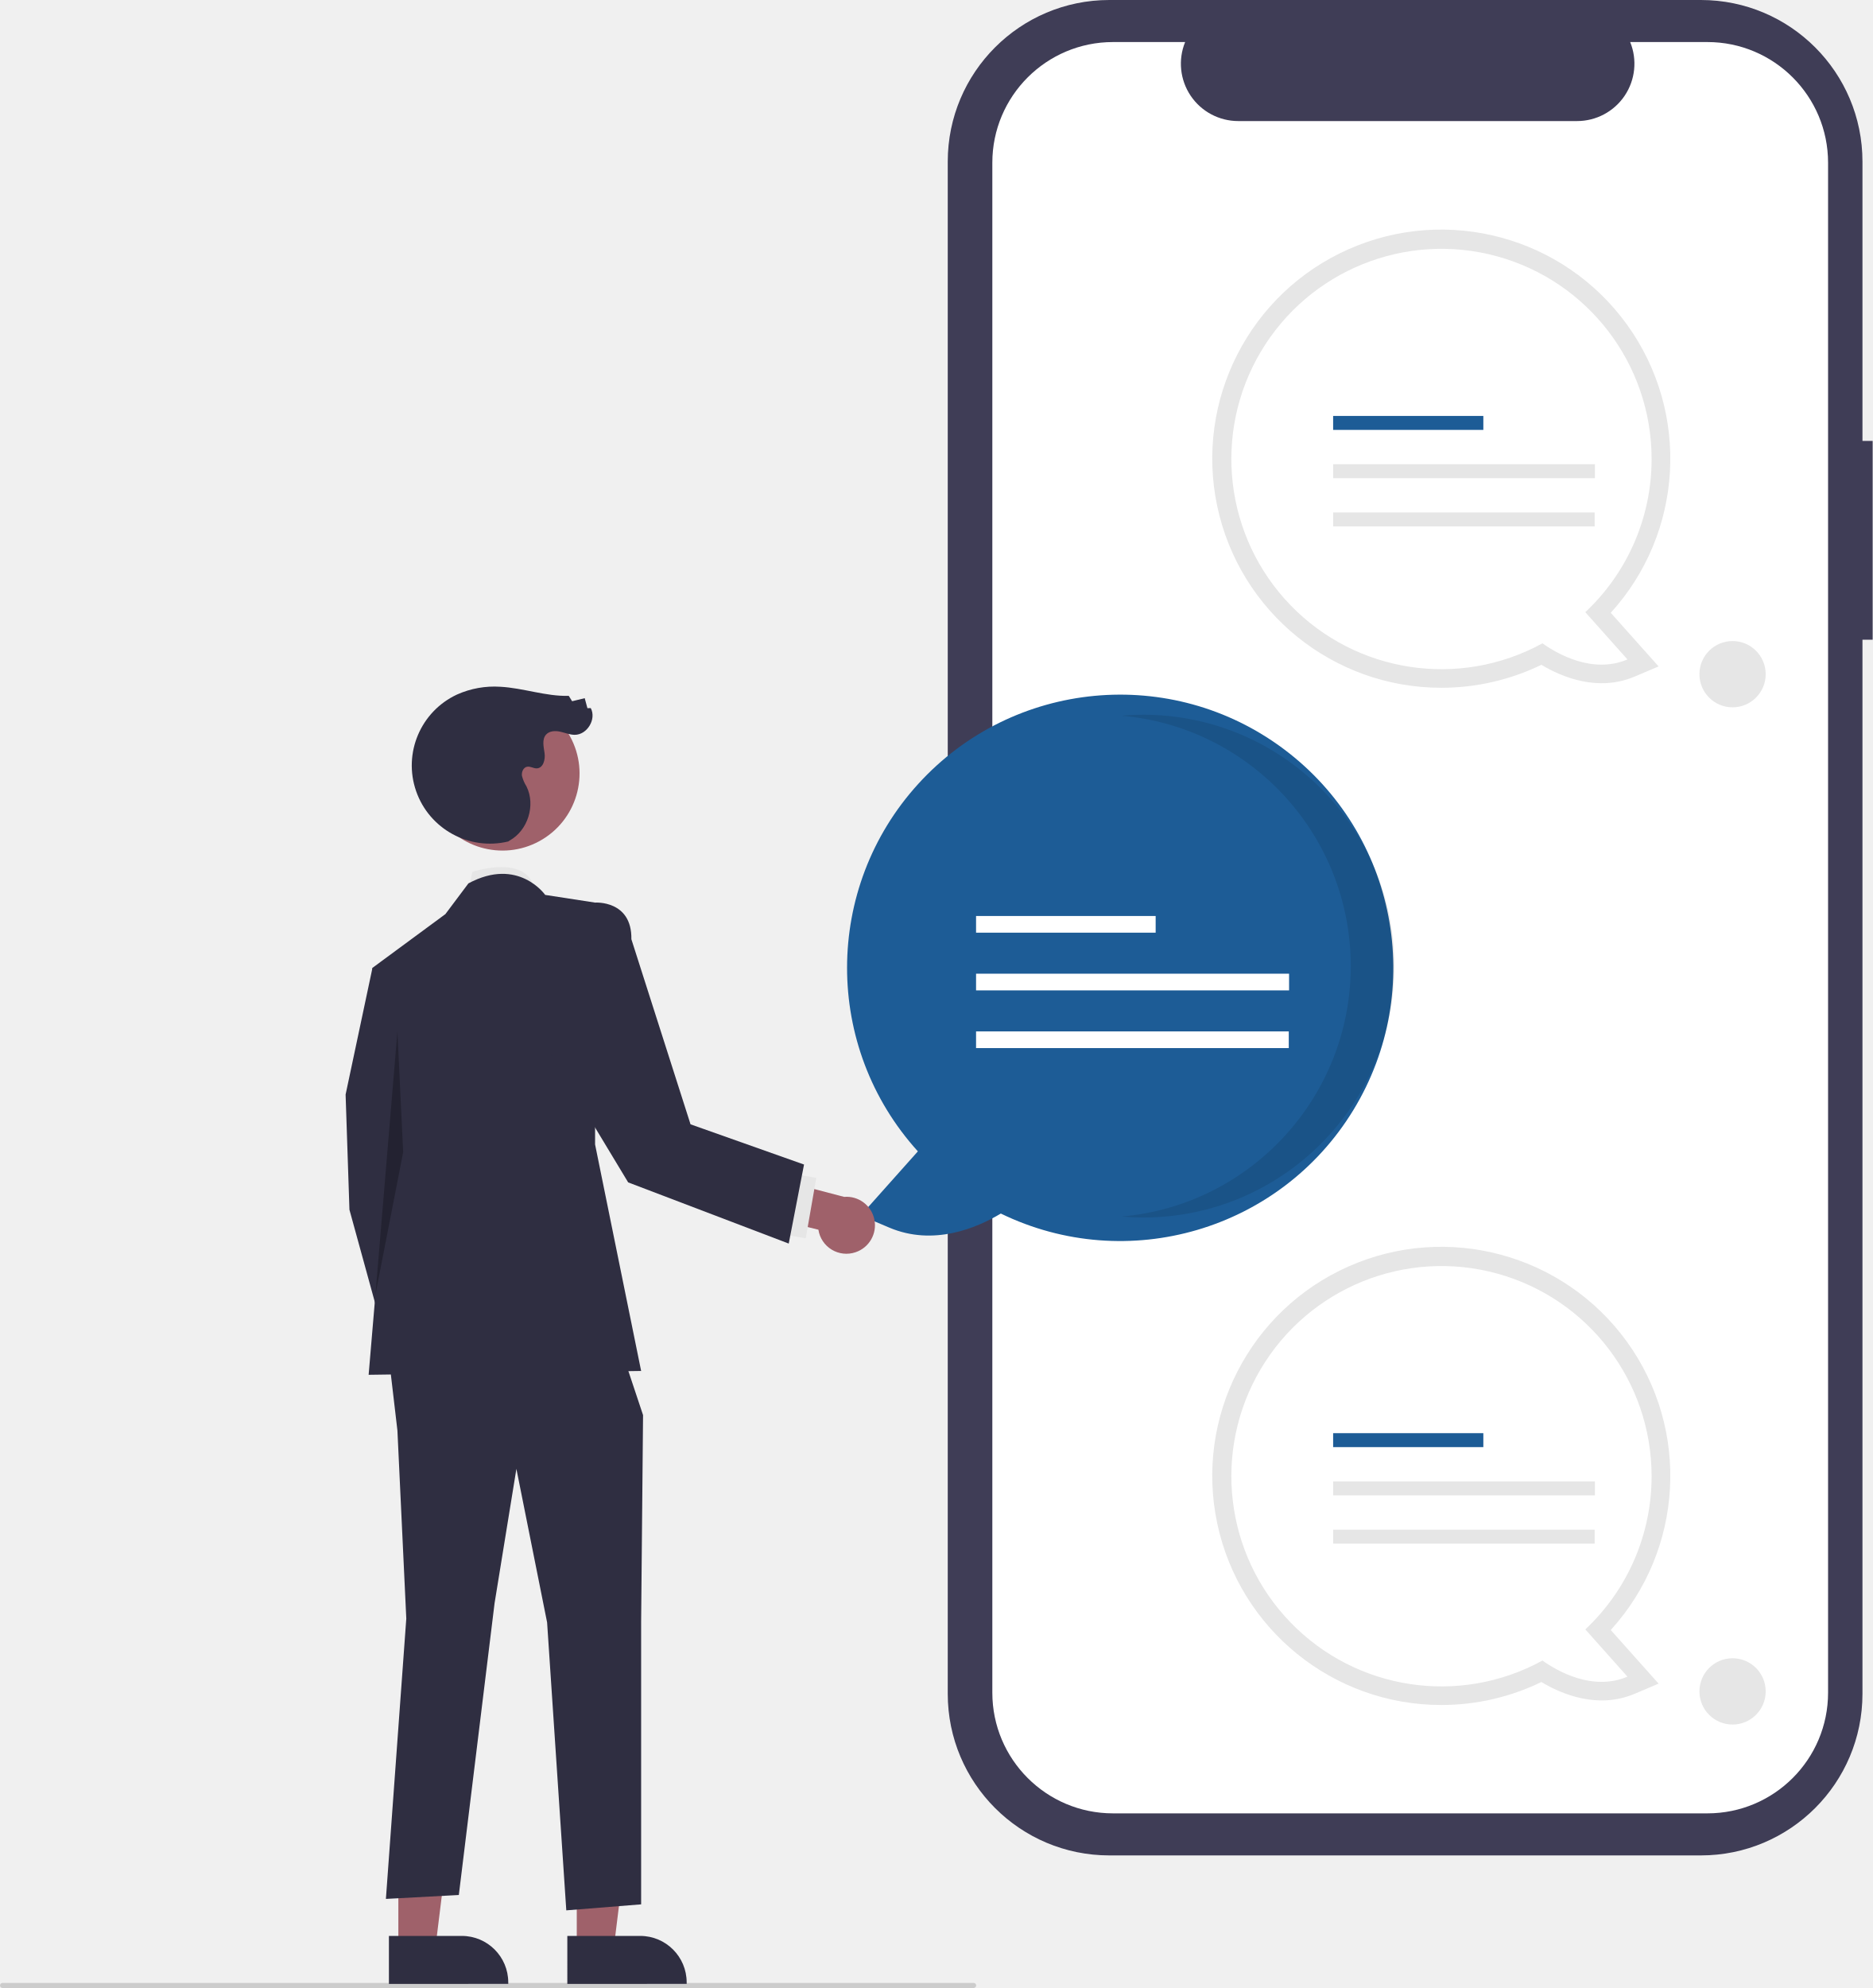
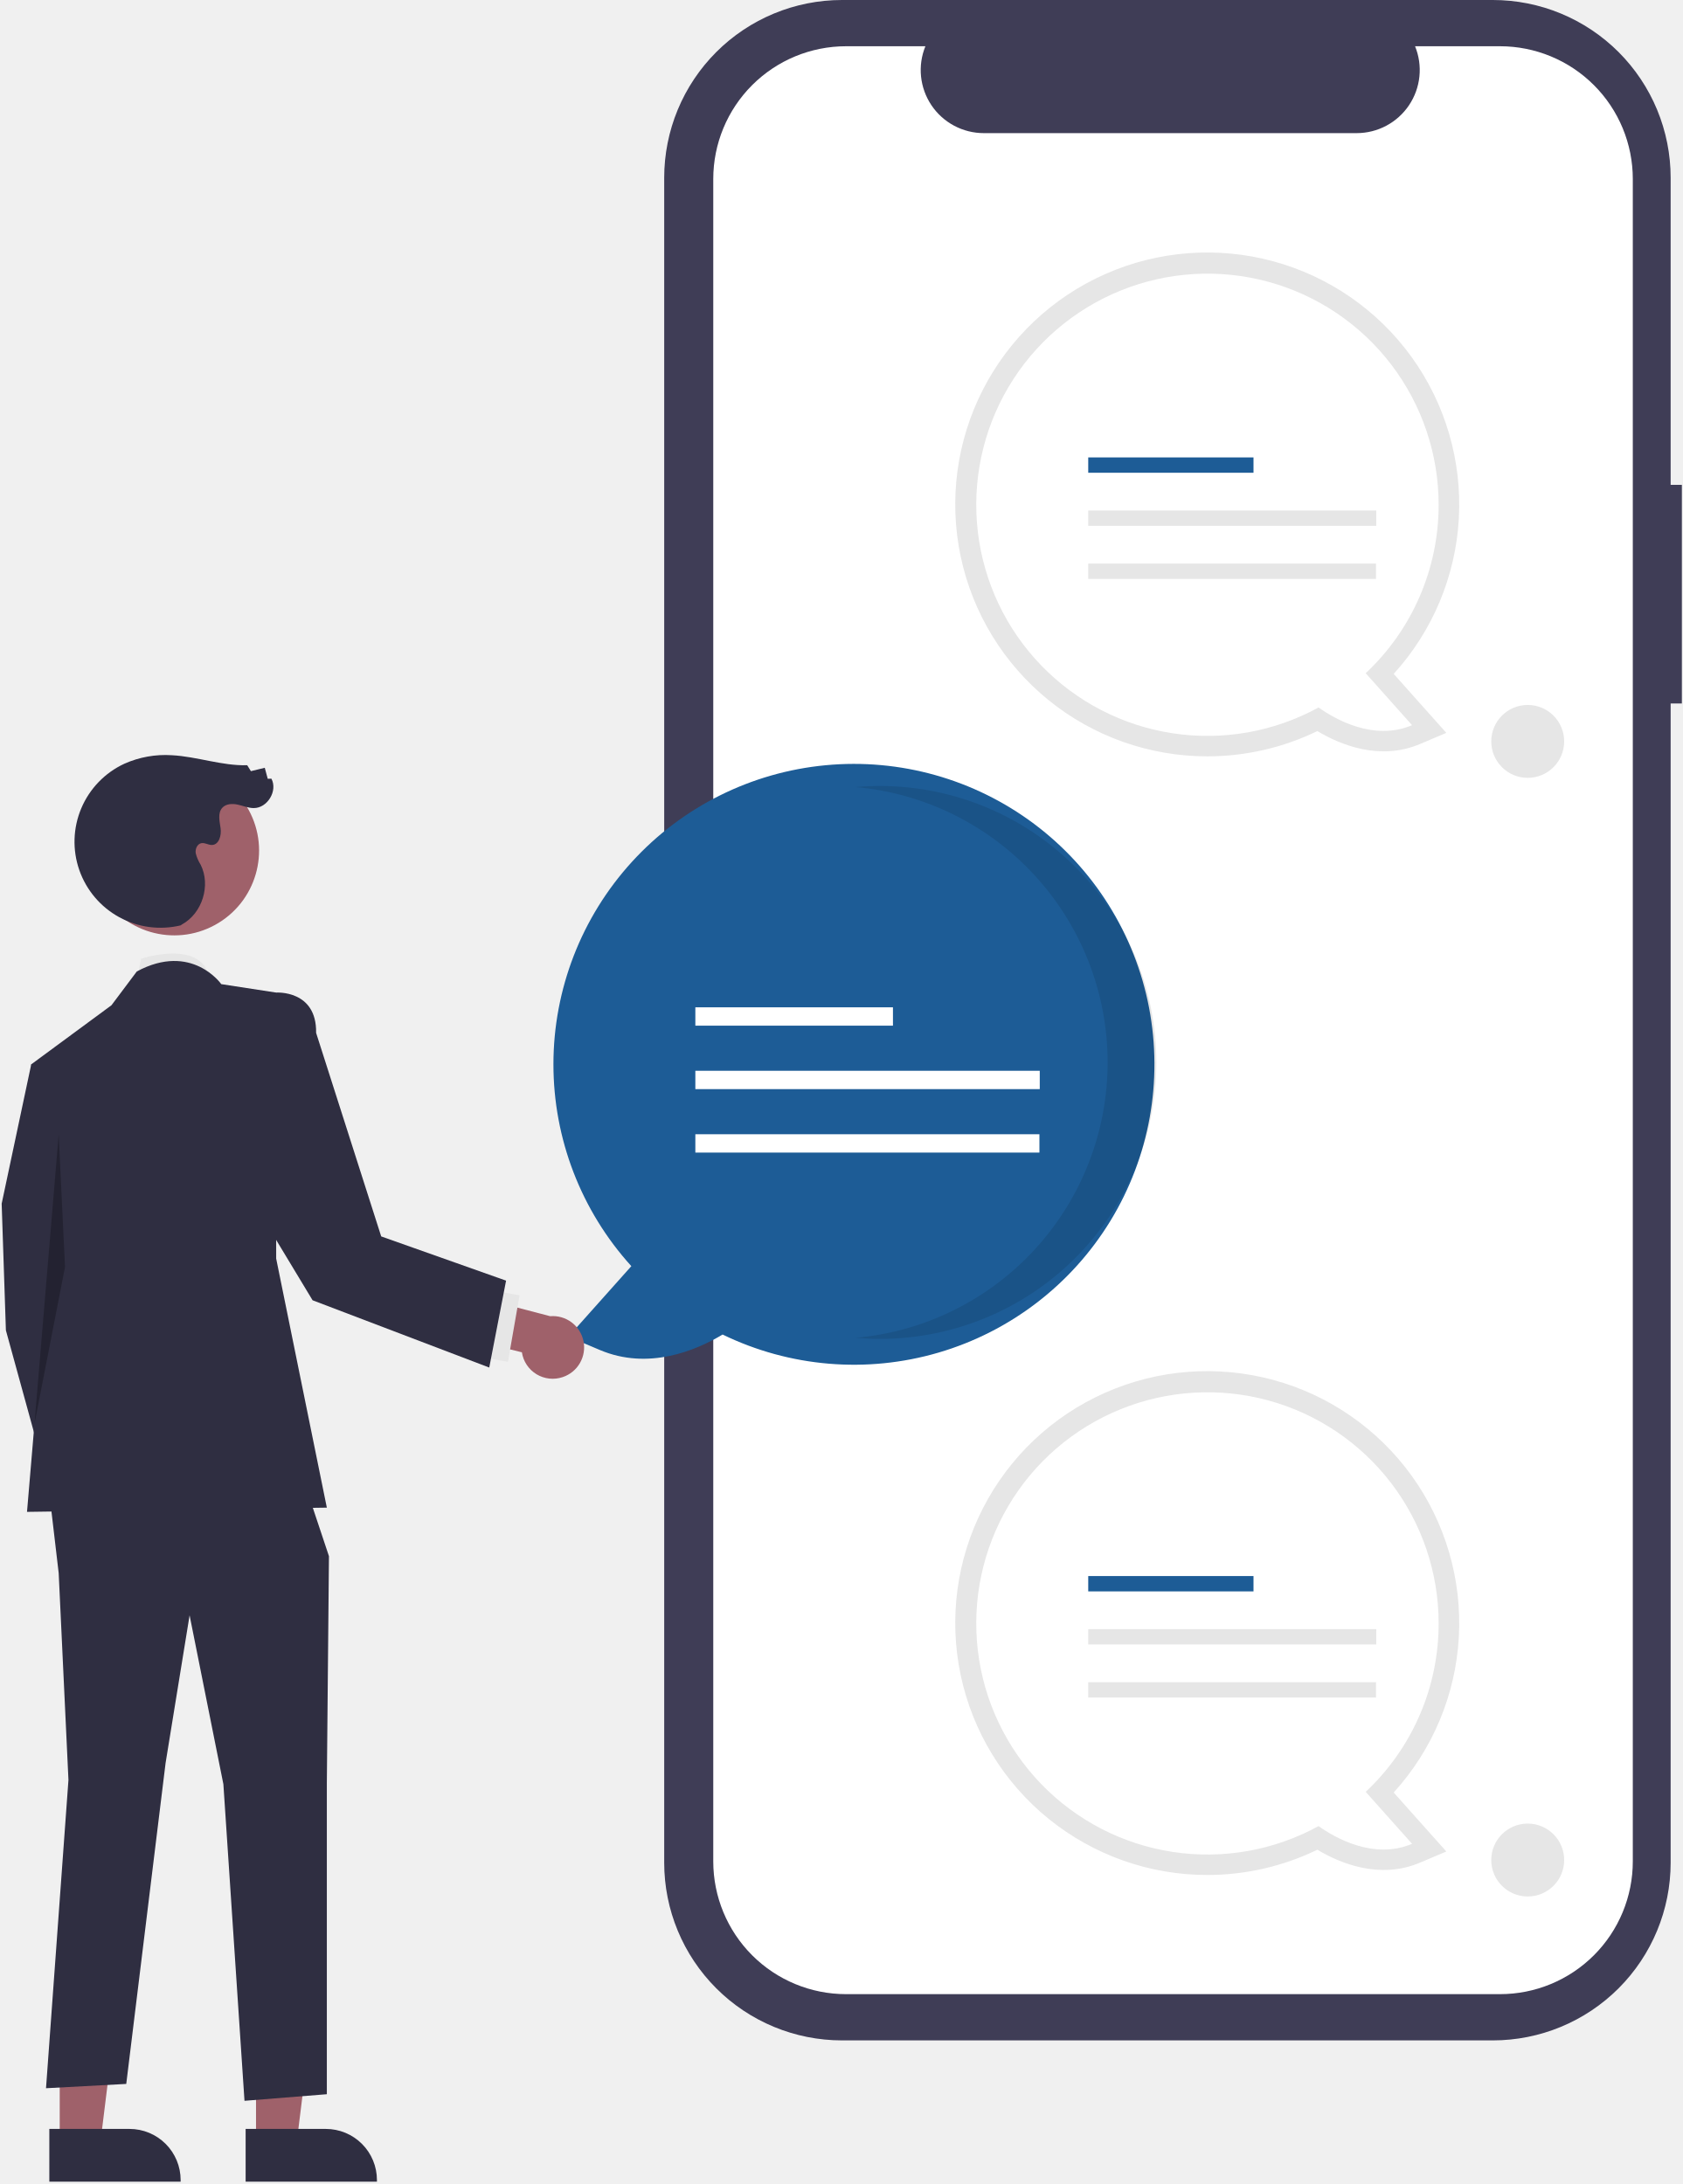
- <svg xmlns="http://www.w3.org/2000/svg" data-name="Layer 1" width="734.736" height="779.785" viewBox="0 0 734.736 779.785">
-   <path d="M967.368,233.055h-3.999V123.509a63.402,63.402,0,0,0-63.402-63.402H667.881a63.402,63.402,0,0,0-63.402,63.402V724.484a63.402,63.402,0,0,0,63.402,63.402H899.967a63.402,63.402,0,0,0,63.402-63.402V311.031h3.999Z" transform="translate(-232.6319 -60.10758)" fill="#3f3d56" />
-   <path d="M902.526,76.603h-30.295a22.495,22.495,0,0,1-20.827,30.991H718.444a22.495,22.495,0,0,1-20.827-30.991H669.321a47.348,47.348,0,0,0-47.348,47.348V724.043a47.348,47.348,0,0,0,47.348,47.348H902.526a47.348,47.348,0,0,0,47.348-47.348h0V123.95A47.348,47.348,0,0,0,902.526,76.603Z" transform="translate(-232.6319 -60.10758)" fill="#fff" />
-   <path d="M798.163,728.886a89.859,89.859,0,1,1,66.448-29.413l18.765,21.036-9.364,3.972c-14.486,6.145-28.662.166-36.619-4.606A89.972,89.972,0,0,1,798.163,728.886Zm0-164.948a75.184,75.184,0,1,0,36.144,141.124l4.009-2.203,3.727,2.652A39.422,39.422,0,0,0,856.267,712.02l-11.808-13.237,5.176-4.864a74.476,74.476,0,0,0,23.712-54.796A75.27,75.27,0,0,0,798.163,563.939Z" transform="translate(-232.6319 -60.10758)" fill="#e6e6e6" />
-   <path d="M880.636,639.123a82.441,82.441,0,1,0-42.82,72.328c5.701,4.056,19.609,12.147,33.348,6.319L854.626,699.231A82.24,82.24,0,0,0,880.636,639.123Z" transform="translate(-232.6319 -60.10758)" fill="#fff" />
-   <rect x="523.054" y="562.153" width="58.932" height="5.473" fill="#1d5c96" />
-   <rect x="523.054" y="581.085" width="102.714" height="5.473" fill="#e6e6e6" />
-   <rect x="523.054" y="600.016" width="102.613" height="5.473" fill="#e6e6e6" />
-   <path d="M798.163,329.886a89.859,89.859,0,1,1,66.448-29.413l18.765,21.036-9.364,3.972c-14.486,6.145-28.662.166-36.619-4.606A89.972,89.972,0,0,1,798.163,329.886Zm0-164.948a75.184,75.184,0,1,0,36.144,141.124l4.009-2.203,3.727,2.652A39.422,39.422,0,0,0,856.267,313.02l-11.808-13.237,5.176-4.864a74.477,74.477,0,0,0,23.712-54.796,75.27,75.27,0,0,0-75.184-75.184Z" transform="translate(-232.6319 -60.10758)" fill="#e6e6e6" />
-   <path d="M880.636,240.123a82.441,82.441,0,1,0-42.82,72.328c5.701,4.056,19.609,12.147,33.348,6.319l-16.539-18.539A82.24,82.24,0,0,0,880.636,240.123Z" transform="translate(-232.6319 -60.10758)" fill="#fff" />
-   <rect x="523.054" y="163.153" width="58.932" height="5.473" fill="#1d5c96" />
-   <rect x="523.054" y="182.084" width="102.714" height="5.473" fill="#e6e6e6" />
-   <rect x="523.054" y="201.016" width="102.613" height="5.473" fill="#e6e6e6" />
-   <circle cx="679.768" cy="264.446" r="13" fill="#e6e6e6" />
-   <circle cx="679.768" cy="663.446" r="13" fill="#e6e6e6" />
-   <path d="M625.305,536.116c-9.514,5.705-26.463,12.855-43.784,5.508l-11.197-4.749,22.437-25.152a107.156,107.156,0,1,1,32.543,24.393Z" transform="translate(-232.6319 -60.10758)" fill="#1d5c96" />
-   <path d="M762.599,439.066a98.615,98.615,0,0,0-89.895-98.223c2.872-.252,5.778-.388,8.716-.388a98.611,98.611,0,0,1,0,197.221c-2.933,0-5.834-.138-8.702-.389A98.615,98.615,0,0,0,762.599,439.066Z" transform="translate(-232.6319 -60.10758)" opacity="0.1" style="isolation:isolate" />
-   <rect x="382.956" y="359.294" width="70.463" height="6.543" fill="#fff" />
-   <rect x="382.956" y="381.93" width="122.811" height="6.543" fill="#fff" />
-   <rect x="382.956" y="404.566" width="122.691" height="6.543" fill="#fff" />
-   <path d="M233.632,839.892h381a1,1,0,0,0,0-2h-381a1,1,0,0,0,0,2Z" transform="translate(-232.6319 -60.10758)" fill="#ccc" />
-   <path d="M416.417,409.627l1.506-7.529s22.149-7.529,24.627,7.529Z" transform="translate(-232.6319 -60.10758)" fill="#e6e6e6" />
-   <polygon points="226.294 764.098 240.815 764.097 247.723 708.088 226.291 708.089 226.294 764.098" fill="#9f616a" />
-   <path d="M455.222,819.465l28.597-.001h.001a18.225,18.225,0,0,1,18.224,18.224v.592l-46.821.002Z" transform="translate(-232.6319 -60.10758)" fill="#2f2e41" />
-   <polygon points="156.294 764.098 170.815 764.097 177.723 708.088 156.291 708.089 156.294 764.098" fill="#9f616a" />
-   <path d="M385.222,819.465l28.597-.001h.001a18.225,18.225,0,0,1,18.224,18.224v.592l-46.821.002Z" transform="translate(-232.6319 -60.10758)" fill="#2f2e41" />
-   <polygon points="162.703 381.143 146.138 379.637 135.597 429.331 137.103 474.507 153.668 534.742 176.256 521.189 164.209 459.448 162.703 381.143" fill="#2f2e41" />
-   <polygon points="152.218 529.471 155.926 561.094 159.409 634.882 151.409 744.84 180.02 743.305 194.044 628.859 202.608 576.153 214.655 636.388 222.185 749.328 251.549 746.975 251.549 635.991 252.302 555.071 241.761 523.448 152.218 529.471" fill="#2f2e41" />
-   <path d="M446.534,411.133s-10.541-15.059-30.117-4.518l-9.035,12.047-28.612,21.082,6.023,70.776L377.264,599.367,484.181,597.861l-18.07-88.846V414.145Z" transform="translate(-232.6319 -60.10758)" fill="#2f2e41" />
-   <polygon points="155.926 404.632 147.292 507.871 158.185 451.919 155.926 404.632" opacity="0.25" />
-   <path d="M568.284,551.299a11.106,11.106,0,0,1-14.553-8.846l-24.639-6.089.049-15.875,34.674,9.088a11.167,11.167,0,0,1,4.469,21.722Z" transform="translate(-232.6319 -60.10758)" fill="#9f616a" />
-   <rect x="533.593" y="527.802" width="24.094" height="10.541" transform="translate(-305.9506 918.8127) rotate(-80.09845)" fill="#e6e6e6" />
-   <circle cx="429.776" cy="363.5" r="30.239" transform="translate(-354.3211 190.584) rotate(-28.66319)" fill="#9f616a" />
-   <path d="M432.035,390.175a30.673,30.673,0,0,1-20.068-57.652,35.868,35.868,0,0,1,16.936-3.039c9.044.475,17.834,3.818,26.887,3.572l1.312,2.109,4.945-1.199,1.06,3.926,1.303-.045c2.333,4.336-1.421,10.544-6.345,10.491-1.949-.021-3.793-.833-5.699-1.241s-4.151-.307-5.465,1.133c-1.708,1.871-.965,4.791-.608,7.299s-.533,5.887-3.066,5.969c-1.294.042-2.524-.886-3.795-.642-1.48.284-2.229,2.072-2.013,3.564a14.18,14.18,0,0,0,1.771,4.135c3.671,7.327.571,17.295-6.607,21.248" transform="translate(-232.6319 -60.10758)" fill="#2f2e41" />
-   <path d="M458.923,419.963l7.187-5.818s14.506-1.008,14.244,14.369l23.21,72.604,44.528,15.774-6,31-63-24-32-53.04Z" transform="translate(-232.6319 -60.10758)" fill="#2f2e41" />
+ <svg xmlns="http://www.w3.org/2000/svg" width="600" height="779" viewBox="0 0 600 779" fill="none">
+   <path d="M599.736 172.947H595.737V63.402C595.737 55.076 594.098 46.831 590.911 39.139C587.725 31.447 583.055 24.457 577.168 18.57C571.28 12.683 564.291 8.012 556.599 4.826C548.906 1.64 540.662 6.56627e-06 532.336 1.77456e-10H300.249C291.923 -1.96981e-05 283.678 1.64 275.986 4.826C268.294 8.012 261.304 12.682 255.417 18.57C249.53 24.457 244.859 31.447 241.673 39.139C238.487 46.831 236.847 55.076 236.847 63.402V664.376C236.847 681.191 243.527 697.318 255.417 709.208C267.307 721.098 283.434 727.778 300.249 727.778H532.335C549.151 727.778 565.277 721.098 577.167 709.208C589.057 697.318 595.737 681.192 595.737 664.376V250.923H599.736V172.947Z" fill="#3F3D56" />
+   <path d="M534.894 16.495H504.599C505.992 19.911 506.524 23.616 506.147 27.286C505.771 30.956 504.498 34.476 502.44 37.538C500.383 40.6 497.604 43.108 494.348 44.843C491.093 46.578 487.46 47.485 483.772 47.486H350.812C347.123 47.485 343.491 46.578 340.236 44.843C336.98 43.108 334.201 40.6 332.143 37.538C330.086 34.476 328.813 30.956 328.436 27.286C328.06 23.616 328.592 19.911 329.985 16.495H301.689C289.132 16.495 277.089 21.483 268.209 30.363C259.33 39.242 254.342 51.285 254.342 63.843V663.935C254.342 676.493 259.33 688.536 268.209 697.415C277.089 706.295 289.132 711.283 301.689 711.283H534.894C541.112 711.283 547.268 710.058 553.013 707.679C558.757 705.3 563.977 701.812 568.374 697.415C572.77 693.019 576.258 687.799 578.637 682.055C581.017 676.31 582.242 670.153 582.242 663.935V63.843C582.242 57.625 581.017 51.468 578.637 45.724C576.258 39.979 572.77 34.759 568.374 30.363C563.977 25.966 558.757 22.479 553.013 20.099C547.268 17.72 541.112 16.495 534.894 16.495Z" fill="white" />
+   <path d="M430.531 668.779C409.923 668.789 389.939 661.715 373.926 648.743C357.913 635.771 346.845 617.69 342.578 597.529C338.31 577.368 341.102 556.353 350.485 538.006C359.868 519.658 375.272 505.093 394.116 496.752C412.96 488.41 434.099 486.8 453.989 492.189C473.88 497.579 491.313 509.641 503.368 526.355C515.423 543.069 521.367 563.418 520.204 583.993C519.041 604.567 510.841 624.117 496.979 639.366L515.744 660.401L506.38 664.373C491.893 670.518 477.717 664.539 469.761 659.767C457.532 665.695 444.12 668.776 430.531 668.779ZM430.531 503.831C419.071 503.835 407.763 506.458 397.472 511.501C387.181 516.543 378.179 523.872 371.153 532.926C364.128 541.98 359.266 552.521 356.938 563.742C354.609 574.963 354.877 586.568 357.72 597.669C360.564 608.771 365.907 619.076 373.343 627.797C380.778 636.517 390.109 643.422 400.622 647.985C411.135 652.547 422.551 654.646 433.999 654.121C445.447 653.596 456.624 650.461 466.675 644.955L470.684 642.752L474.411 645.404C478.67 648.502 483.507 650.715 488.635 651.912L476.827 638.676L482.003 633.811C489.522 626.808 495.51 618.324 499.591 608.894C503.671 599.464 505.757 589.291 505.715 579.016C505.693 559.083 497.764 539.972 483.669 525.877C469.574 511.782 450.464 503.854 430.531 503.831Z" fill="#E6E6E6" />
+   <path d="M513.005 579.016C512.997 560.947 507.055 543.382 496.09 529.021C485.126 514.659 469.748 504.298 452.32 499.529C434.892 494.761 416.381 495.85 399.632 502.629C382.884 509.408 368.826 521.502 359.622 537.049C350.417 552.597 346.575 570.739 348.687 588.683C350.799 606.627 358.747 623.381 371.309 636.368C383.872 649.354 400.352 657.854 418.217 660.56C436.081 663.266 454.34 660.028 470.185 651.344C475.886 655.4 489.794 663.491 503.533 657.663L486.995 639.124C495.216 631.421 501.767 622.11 506.241 611.771C510.715 601.431 513.018 590.282 513.005 579.016Z" fill="white" />
+   <path d="M446.986 562.153H388.054V567.625H446.986V562.153Z" fill="#1D5C96" />
+   <path d="M490.768 581.085H388.054V586.557H490.768V581.085Z" fill="#E6E6E6" />
+   <path d="M490.667 600.016H388.054V605.489H490.667V600.016Z" fill="#E6E6E6" />
+   <path d="M430.531 269.779C409.923 269.789 389.939 262.715 373.926 249.743C357.913 236.771 346.846 218.69 342.578 198.529C338.31 178.368 341.102 157.353 350.485 139.005C359.868 120.658 375.273 106.093 394.117 97.752C412.961 89.41 434.099 87.8 453.989 93.189C473.88 98.579 491.313 110.641 503.368 127.355C515.423 144.069 521.367 164.418 520.204 184.993C519.041 205.567 510.841 225.117 496.979 240.366L515.744 261.401L506.38 265.373C491.893 271.518 477.717 265.539 469.761 260.767C457.532 266.695 444.12 269.776 430.531 269.779ZM430.531 104.831C419.071 104.835 407.763 107.458 397.472 112.501C387.181 117.543 378.179 124.872 371.153 133.926C364.128 142.98 359.266 153.521 356.937 164.742C354.609 175.963 354.877 187.568 357.72 198.669C360.564 209.771 365.907 220.076 373.343 228.797C380.778 237.517 390.109 244.422 400.622 248.985C411.135 253.547 422.551 255.646 433.999 255.121C445.447 254.596 456.624 251.461 466.675 245.955L470.684 243.752L474.411 246.404C478.67 249.502 483.507 251.715 488.635 252.912L476.827 239.676L482.003 234.811C489.522 227.808 495.51 219.324 499.591 209.894C503.671 200.464 505.757 190.291 505.715 180.016C505.693 160.082 497.764 140.972 483.669 126.877C469.574 112.782 450.464 104.854 430.531 104.831Z" fill="#E6E6E6" />
+   <path d="M513.005 180.016C512.998 161.947 507.055 144.382 496.091 130.021C485.126 115.659 469.748 105.298 452.32 100.529C434.892 95.761 416.381 96.85 399.632 103.629C382.884 110.408 368.826 122.502 359.622 138.049C350.417 153.597 346.575 171.739 348.687 189.683C350.799 207.627 358.747 224.381 371.309 237.368C383.872 250.354 400.353 258.854 418.217 261.56C436.082 264.266 454.34 261.028 470.185 252.344C475.886 256.4 489.794 264.491 503.533 258.663L486.995 240.124C495.216 232.421 501.767 223.11 506.241 212.771C510.716 202.431 513.018 191.282 513.005 180.016Z" fill="white" />
+   <path d="M446.986 163.153H388.054V168.625H446.986V163.153Z" fill="#1D5C96" />
+   <path d="M490.768 182.085H388.054V187.557H490.768V182.085Z" fill="#E6E6E6" />
+   <path d="M490.667 201.016H388.054V206.489H490.667V201.016Z" fill="#E6E6E6" />
+   <path d="M544.768 277.446C551.947 277.446 557.768 271.626 557.768 264.446C557.768 257.267 551.947 251.446 544.768 251.446C537.588 251.446 531.768 257.267 531.768 264.446C531.768 271.626 537.588 277.446 544.768 277.446Z" fill="#E6E6E6" />
+   <path d="M544.768 676.446C551.947 676.446 557.768 670.626 557.768 663.446C557.768 656.267 551.947 650.446 544.768 650.446C537.588 650.446 531.768 656.267 531.768 663.446C531.768 670.626 537.588 676.446 544.768 676.446Z" fill="#E6E6E6" />
+   <path d="M257.674 476.008C248.16 481.714 231.21 488.863 213.89 481.516L202.693 476.766L225.13 451.615C207.226 431.873 197.32 406.168 197.347 379.517C197.375 352.865 207.333 327.181 225.278 307.476C243.222 287.771 267.866 275.461 294.399 272.947C320.931 270.434 347.448 277.898 368.774 293.883C390.1 309.868 404.703 333.227 409.734 359.399C414.765 385.571 409.862 412.679 395.983 435.431C382.103 458.183 360.244 474.946 334.67 482.449C309.097 489.952 281.645 487.655 257.674 476.008Z" fill="#1D5C96" />
+   <path opacity="0.1" d="M394.967 378.959C394.965 354.315 385.737 330.565 369.099 312.385C352.461 294.206 329.619 282.915 305.072 280.736C307.944 280.484 310.85 280.348 313.787 280.348C339.93 280.365 364.995 290.761 383.475 309.253C401.954 327.744 412.335 352.816 412.335 378.959C412.335 405.101 401.954 430.173 383.475 448.665C364.995 467.156 339.93 477.552 313.787 477.569C310.854 477.569 307.953 477.431 305.085 477.18C329.63 474.998 352.468 463.705 369.103 445.527C385.738 427.348 394.965 403.6 394.967 378.959Z" fill="black" />
+   <path d="M318.419 359.294H247.956V365.838H318.419V359.294Z" fill="white" />
+   <path d="M370.767 381.93H247.956V388.474H370.767V381.93Z" fill="white" />
+   <path d="M370.647 404.566H247.956V411.11H370.647V404.566Z" fill="white" />
+   <path d="M48.785 349.52L50.291 341.99C50.291 341.99 72.44 334.461 74.918 349.52H48.785Z" fill="#E6E6E6" />
+   <path d="M91.294 764.098L105.815 764.097L112.723 708.088L91.291 708.089L91.294 764.098Z" fill="#9F616A" />
+   <path d="M87.59 759.357L116.187 759.356H116.188C121.021 759.356 125.656 761.276 129.074 764.694C132.491 768.111 134.412 772.746 134.412 777.58V778.172L87.591 778.174L87.59 759.357Z" fill="#2F2E41" />
+   <path d="M21.294 764.098L35.815 764.097L42.723 708.088L21.291 708.089L21.294 764.098Z" fill="#9F616A" />
+   <path d="M17.59 759.357L46.187 759.356H46.188C51.021 759.356 55.656 761.276 59.074 764.694C62.491 768.111 64.412 772.746 64.412 777.58V778.172L17.591 778.174L17.59 759.357Z" fill="#2F2E41" />
+   <path d="M27.703 381.143L11.138 379.637L0.597 429.331L2.103 474.507L18.668 534.742L41.256 521.189L29.209 459.448L27.703 381.143Z" fill="#2F2E41" />
+   <path d="M17.218 529.471L20.926 561.094L24.409 634.882L16.409 744.84L45.02 743.305L59.044 628.859L67.608 576.153L79.655 636.388L87.185 749.328L116.549 746.975V635.991L117.302 555.071L106.761 523.448L17.218 529.471Z" fill="#2F2E41" />
+   <path d="M78.902 351.026C78.902 351.026 68.361 335.967 48.785 346.508L39.75 358.555L11.138 379.637L17.162 450.413L9.632 539.259L116.549 537.754L98.479 448.907V354.037L78.902 351.026Z" fill="#2F2E41" />
+   <path opacity="0.25" d="M20.926 404.632L12.292 507.871L23.185 451.919L20.926 404.632Z" fill="black" />
+   <path d="M200.652 491.192C199.115 491.714 197.481 491.893 195.867 491.716C194.253 491.539 192.698 491.01 191.31 490.166C189.923 489.323 188.737 488.186 187.837 486.834C186.937 485.483 186.343 483.951 186.099 482.346L161.461 476.257L161.509 460.381L196.183 469.469C198.907 469.238 201.621 470.013 203.811 471.649C206.001 473.285 207.515 475.668 208.066 478.345C208.617 481.023 208.166 483.81 206.8 486.177C205.433 488.545 203.246 490.329 200.652 491.192Z" fill="#9F616A" />
+   <path d="M174.887 460.191L170.744 483.927L181.128 485.739L185.272 462.004L174.887 460.191Z" fill="#E6E6E6" />
+   <path d="M76.649 329.926C91.303 321.915 96.688 303.542 88.678 288.888C80.667 274.234 62.294 268.848 47.64 276.859C32.986 284.87 27.6 303.243 35.611 317.897C43.621 332.551 61.995 337.937 76.649 329.926Z" fill="#9F616A" />
+   <path d="M64.403 330.067C57.005 331.843 49.211 330.807 42.534 327.158C35.857 323.51 30.775 317.51 28.274 310.325C25.773 303.139 26.031 295.281 28.999 288.275C31.967 281.27 37.433 275.617 44.335 272.416C49.65 270.043 55.463 269 61.271 269.376C70.315 269.852 79.105 273.194 88.157 272.948L89.47 275.057L94.415 273.858L95.474 277.784L96.777 277.739C99.11 282.075 95.356 288.283 90.432 288.23C88.483 288.21 86.64 287.397 84.734 286.989C82.828 286.58 80.583 286.682 79.268 288.122C77.56 289.993 78.304 292.913 78.66 295.421C79.016 297.929 78.126 301.308 75.594 301.39C74.301 301.432 73.071 300.504 71.8 300.748C70.319 301.032 69.571 302.82 69.787 304.311C70.153 305.775 70.751 307.171 71.558 308.446C75.229 315.774 72.129 325.741 64.951 329.695" fill="#2F2E41" />
+   <path d="M91.291 359.856L98.479 354.037C98.479 354.037 112.985 353.029 112.723 368.407L135.933 441.011L180.461 456.785L174.461 487.785L111.461 463.785L79.461 410.745L91.291 359.856Z" fill="#2F2E41" />
</svg>
